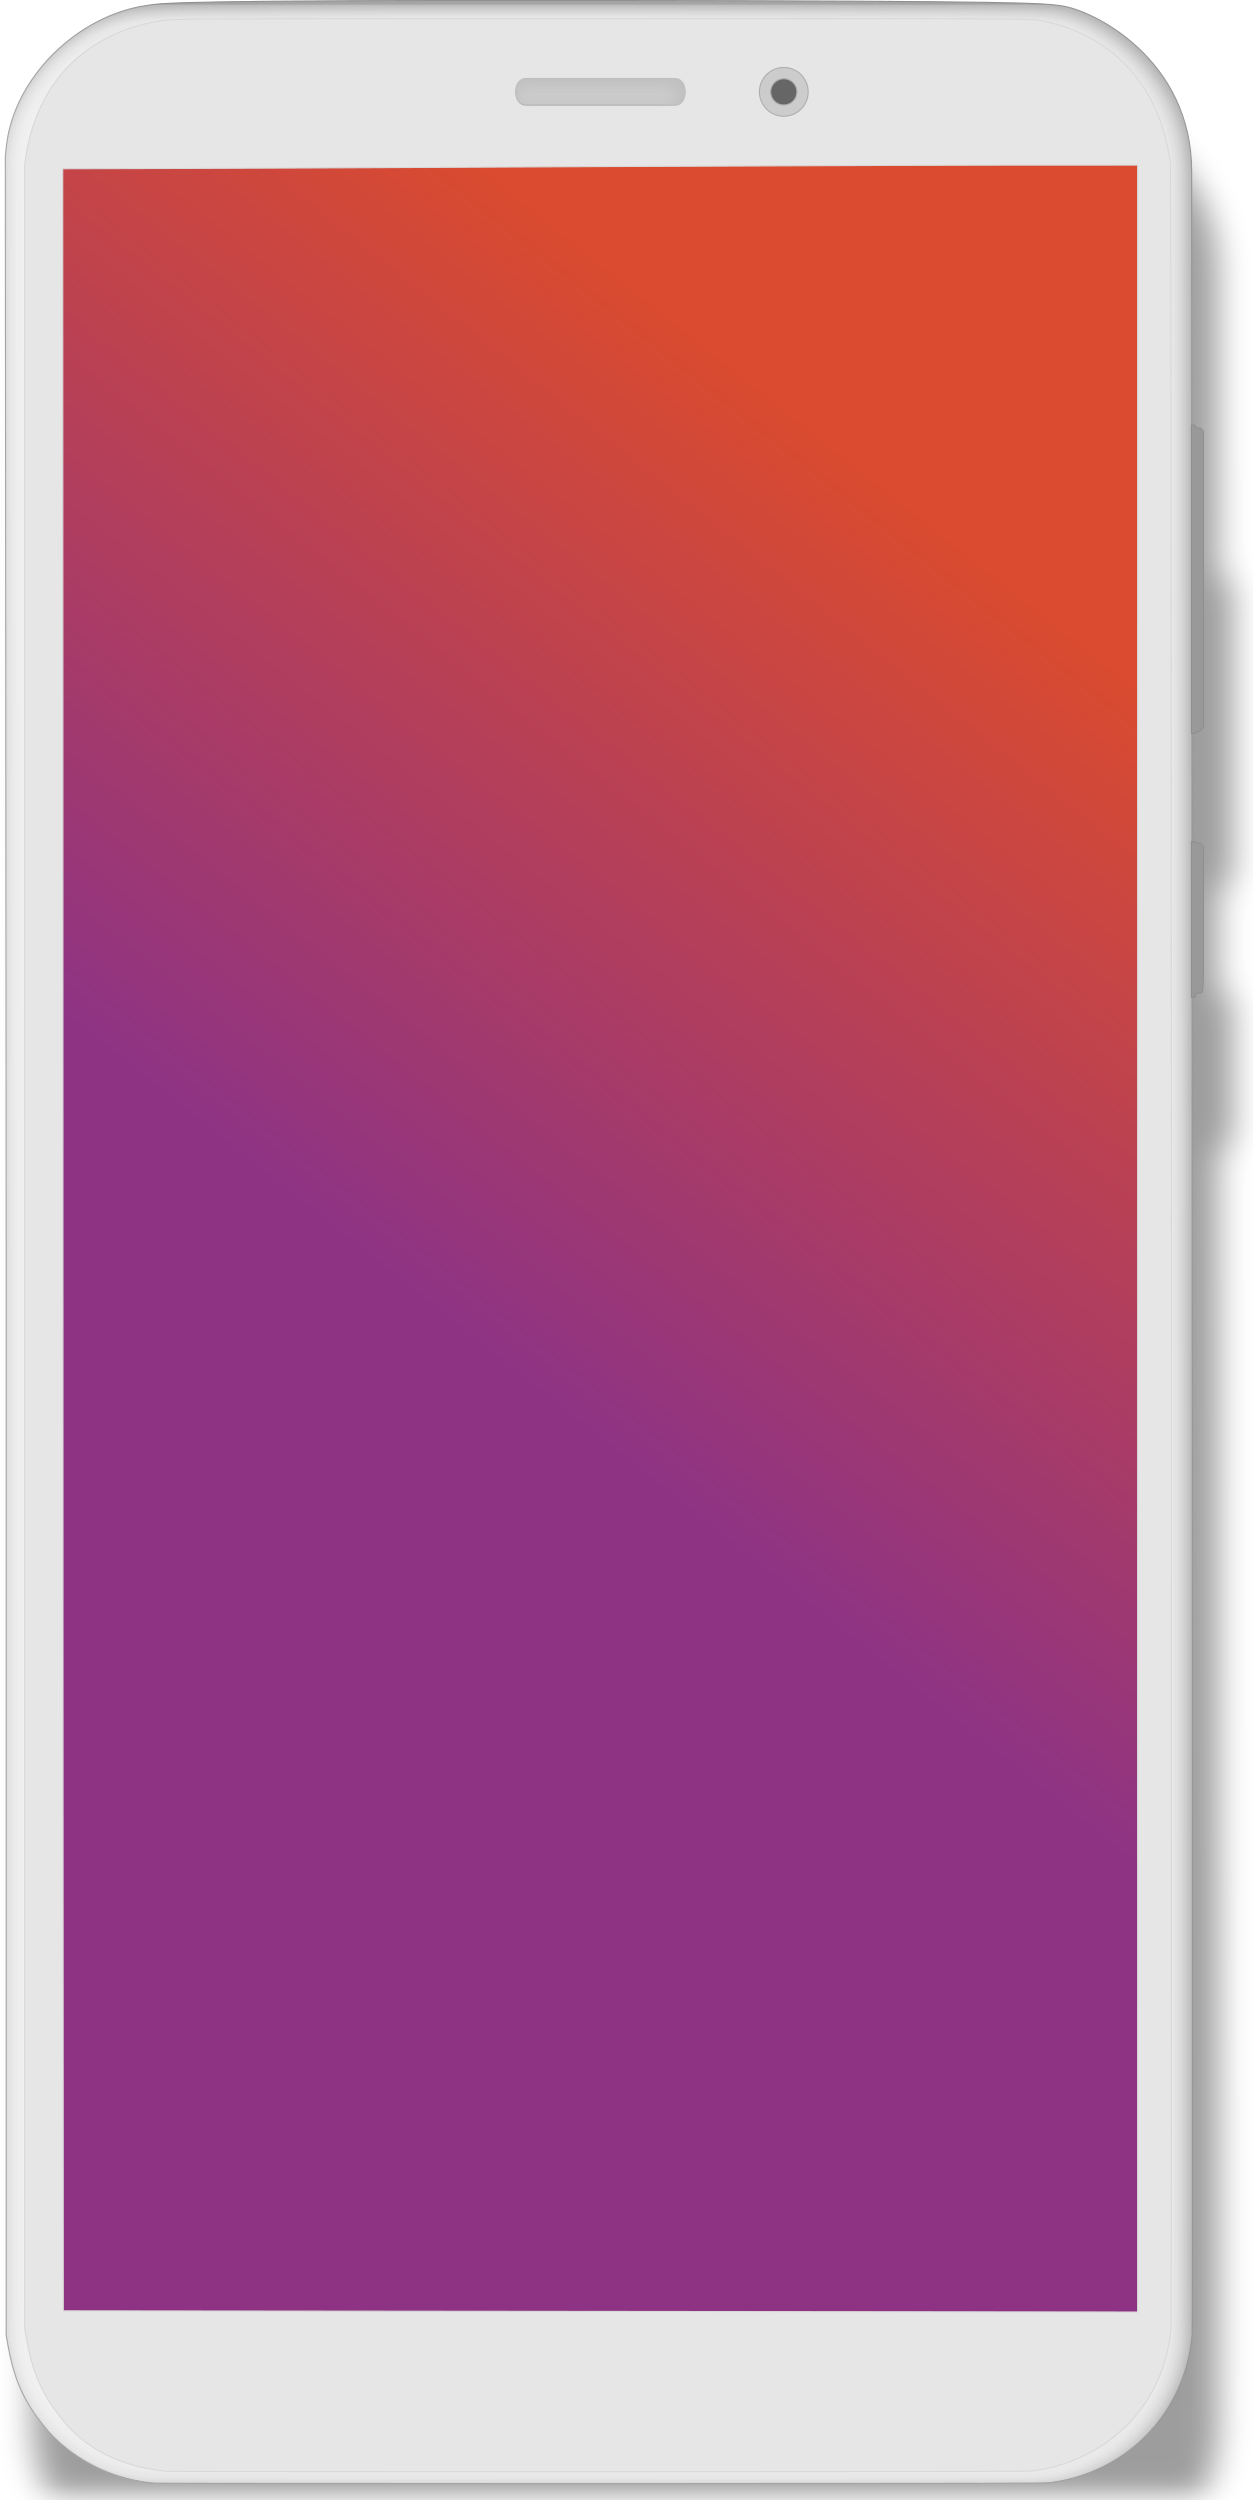
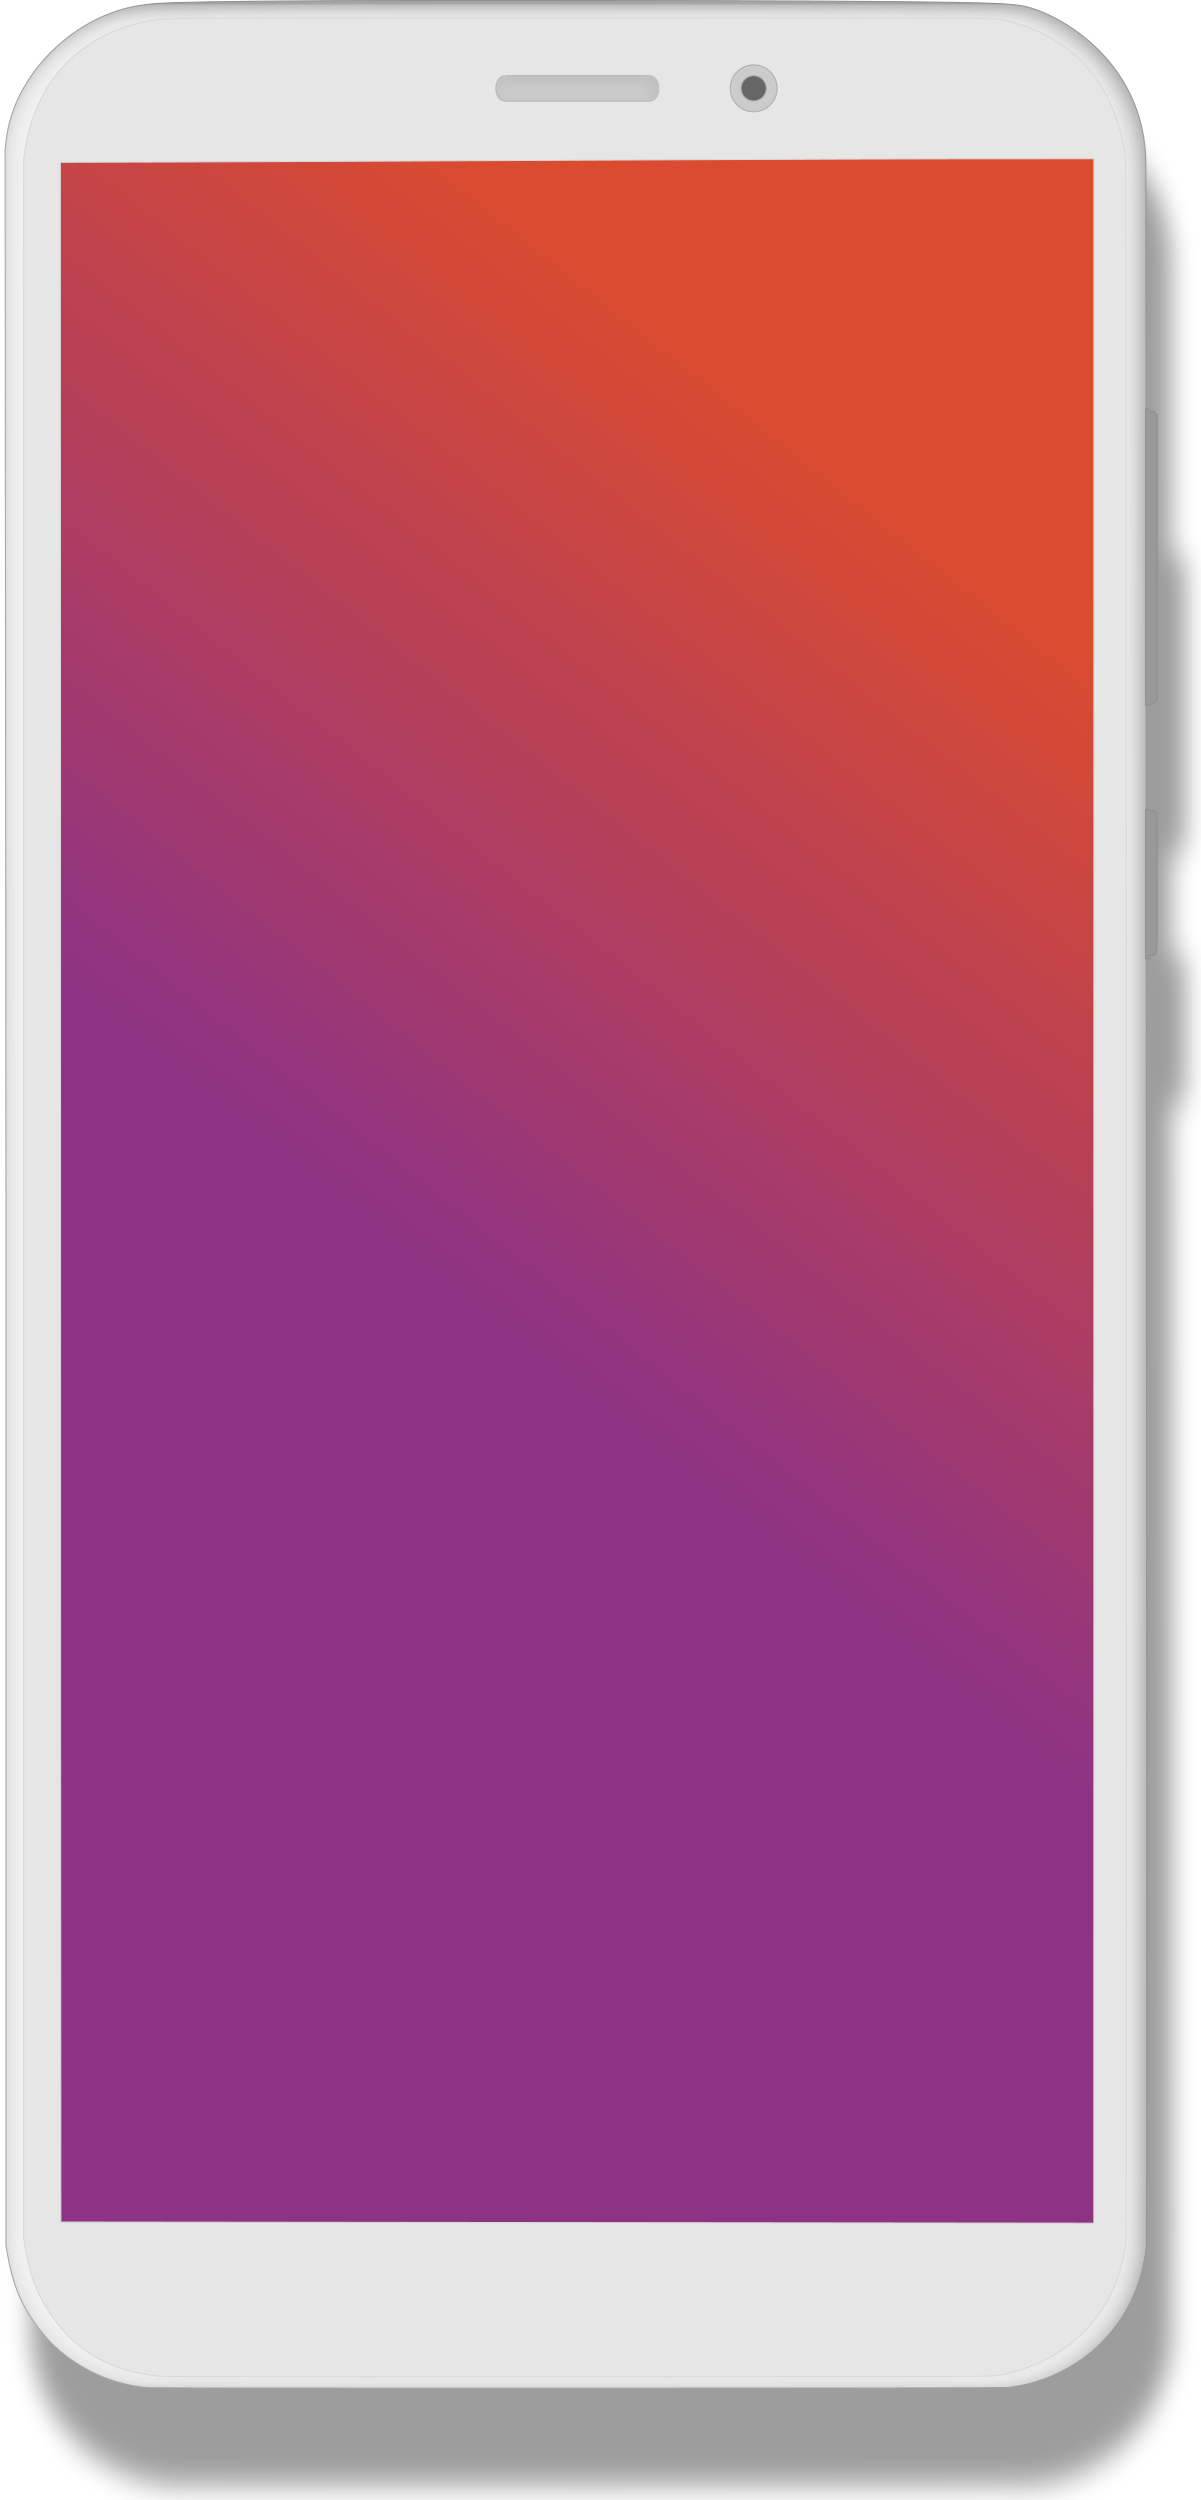
- <svg xmlns="http://www.w3.org/2000/svg" xmlns:xlink="http://www.w3.org/1999/xlink" width="112.897mm" height="225.265mm" viewBox="0 0 112.897 225.265" version="1.1" id="svg1" xml:space="preserve">
+ <svg xmlns="http://www.w3.org/2000/svg" xmlns:xlink="http://www.w3.org/1999/xlink" width="112.5mm" height="234.265mm" viewBox="0 0 112.5 234.265" version="1.1" id="svg1" xml:space="preserve">
  <defs id="defs1">
    <linearGradient id="linearGradient32-1">
      <stop style="stop-color:#8e3384;stop-opacity:1;" offset="0" id="stop32" />
      <stop style="stop-color:#da4b2f;stop-opacity:1;" offset="1" id="stop35" />
    </linearGradient>
    <filter style="color-interpolation-filters:sRGB" id="filter40" x="-0.039" y="-0.015" width="1.07" height="1.034">
      <feFlood result="flood" in="SourceGraphic" flood-opacity="1" flood-color="rgb(192,192,192)" id="feFlood39" />
      <feGaussianBlur result="blur" in="SourceGraphic" stdDeviation="0.7" id="feGaussianBlur39" />
      <feOffset result="offset" in="blur" dx="-0.4" dy="0.4" id="feOffset39" />
      <feComposite result="comp1" operator="out" in="flood" in2="offset" id="feComposite39" />
      <feComposite result="fbSourceGraphic" operator="atop" in="comp1" in2="SourceGraphic" id="feComposite40" />
      <feColorMatrix result="fbSourceGraphicAlpha" in="fbSourceGraphic" values="0 0 0 -1 0 0 0 0 -1 0 0 0 0 -1 0 0 0 0 1 0" id="feColorMatrix53" />
      <feFlood id="feFlood53" result="flood" in="fbSourceGraphic" flood-opacity="1" flood-color="rgb(190,189,189)" />
      <feGaussianBlur id="feGaussianBlur53" result="blur" in="fbSourceGraphic" stdDeviation="0.7" />
      <feOffset id="feOffset53" result="offset" in="blur" dx="-0.4" dy="0.4" />
      <feComposite id="feComposite53" result="comp1" operator="out" in="flood" in2="offset" />
      <feComposite id="feComposite54" result="comp2" operator="atop" in="comp1" in2="fbSourceGraphic" />
    </filter>
    <filter style="color-interpolation-filters:sRGB" id="filter42" x="-0.275" y="-1.414" width="1.499" height="4.16">
      <feFlood result="flood" in="SourceGraphic" flood-opacity="1" flood-color="rgb(192,192,192)" id="feFlood40" />
      <feGaussianBlur result="blur" in="SourceGraphic" stdDeviation="0.7" id="feGaussianBlur40" />
      <feOffset result="offset" in="blur" dx="-0.4" dy="0.4" id="feOffset40" />
      <feComposite result="comp1" operator="out" in="flood" in2="offset" id="feComposite41" />
      <feComposite result="fbSourceGraphic" operator="atop" in="comp1" in2="SourceGraphic" id="feComposite42" />
      <feColorMatrix result="fbSourceGraphicAlpha" in="fbSourceGraphic" values="0 0 0 -1 0 0 0 0 -1 0 0 0 0 -1 0 0 0 0 1 0" id="feColorMatrix42" />
      <feFlood id="feFlood42" result="flood" in="fbSourceGraphic" flood-opacity="1" flood-color="rgb(192,192,192)" />
      <feGaussianBlur id="feGaussianBlur42" result="blur" in="fbSourceGraphic" stdDeviation="0.7" />
      <feOffset id="feOffset42" result="offset" in="blur" dx="-0.4" dy="0.4" />
      <feComposite id="feComposite43" result="comp1" operator="out" in="flood" in2="offset" />
      <feComposite id="feComposite44" result="comp2" operator="atop" in="comp1" in2="fbSourceGraphic" />
    </filter>
    <filter style="color-interpolation-filters:sRGB" id="filter40-9" x="-0.039" y="-0.015" width="1.07" height="1.034">
      <feFlood result="flood" in="SourceGraphic" flood-opacity="1" flood-color="rgb(192,192,192)" id="feFlood39-3" />
      <feGaussianBlur result="blur" in="SourceGraphic" stdDeviation="0.7" id="feGaussianBlur39-6" />
      <feOffset result="offset" in="blur" dx="-0.4" dy="0.4" id="feOffset39-0" />
      <feComposite result="comp1" operator="out" in="flood" in2="offset" id="feComposite39-6" />
      <feComposite result="fbSourceGraphic" operator="atop" in="comp1" in2="SourceGraphic" id="feComposite40-2" />
      <feColorMatrix result="fbSourceGraphicAlpha" in="fbSourceGraphic" values="0 0 0 -1 0 0 0 0 -1 0 0 0 0 -1 0 0 0 0 1 0" id="feColorMatrix53-6" />
      <feFlood id="feFlood53-1" result="flood" in="fbSourceGraphic" flood-opacity="1" flood-color="rgb(190,189,189)" />
      <feGaussianBlur id="feGaussianBlur53-8" result="blur" in="fbSourceGraphic" stdDeviation="0.7" />
      <feOffset id="feOffset53-7" result="offset" in="blur" dx="-0.4" dy="0.4" />
      <feComposite id="feComposite53-9" result="comp1" operator="out" in="flood" in2="offset" />
      <feComposite id="feComposite54-2" result="comp2" operator="atop" in="comp1" in2="fbSourceGraphic" />
    </filter>
    <filter style="color-interpolation-filters:sRGB" id="filter57" x="-0.039" y="-0.015" width="1.07" height="1.034">
      <feFlood result="flood" in="SourceGraphic" flood-opacity="1" flood-color="rgb(121,121,121)" id="feFlood56" />
      <feGaussianBlur result="blur" in="SourceGraphic" stdDeviation="0.7" id="feGaussianBlur56" />
      <feOffset result="offset" in="blur" dx="-0.4" dy="0.4" id="feOffset56" />
      <feComposite result="comp1" operator="out" in="flood" in2="offset" id="feComposite56" />
      <feComposite result="fbSourceGraphic" operator="atop" in="comp1" in2="SourceGraphic" id="feComposite57" />
      <feColorMatrix result="fbSourceGraphicAlpha" in="fbSourceGraphic" values="0 0 0 -1 0 0 0 0 -1 0 0 0 0 -1 0 0 0 0 1 0" id="feColorMatrix57" />
      <feFlood id="feFlood57" result="flood" in="fbSourceGraphic" flood-opacity="1" flood-color="rgb(121,121,121)" />
      <feGaussianBlur id="feGaussianBlur57" result="blur" in="fbSourceGraphic" stdDeviation="0.7" />
      <feOffset id="feOffset57" result="offset" in="blur" dx="-0.4" dy="0.4" />
      <feComposite id="feComposite58" result="comp1" operator="out" in="flood" in2="offset" />
      <feComposite id="feComposite59" result="comp2" operator="atop" in="comp1" in2="fbSourceGraphic" />
    </filter>
    <filter style="color-interpolation-filters:sRGB" id="filter74" x="-0.068" y="-0.026" width="1.123" height="1.056">
      <feFlood result="flood" in="SourceGraphic" flood-opacity="0.616" flood-color="rgb(161,160,160)" id="feFlood73" />
      <feGaussianBlur result="blur" in="SourceGraphic" stdDeviation="0.7" id="feGaussianBlur73" />
      <feOffset result="offset" in="blur" dx="-0.4" dy="0.4" id="feOffset73" />
      <feComposite result="comp1" operator="out" in="flood" in2="offset" id="feComposite73" />
      <feComposite result="fbSourceGraphic" operator="atop" in="comp1" in2="SourceGraphic" id="feComposite74" />
      <feColorMatrix result="fbSourceGraphicAlpha" in="fbSourceGraphic" values="0 0 0 -1 0 0 0 0 -1 0 0 0 0 -1 0 0 0 0 1 0" id="feColorMatrix37" />
      <feFlood id="feFlood37" result="flood" in="fbSourceGraphic" flood-opacity="0.145" flood-color="rgb(18,18,18)" />
      <feGaussianBlur id="feGaussianBlur37" result="blur" in="fbSourceGraphic" stdDeviation="1.7" />
      <feOffset id="feOffset37" result="offset" in="blur" dx="-1.1" dy="0.4" />
      <feComposite id="feComposite37" result="comp1" operator="out" in="flood" in2="offset" />
      <feComposite id="feComposite38" result="comp2" operator="atop" in="comp1" in2="fbSourceGraphic" />
    </filter>
    <linearGradient xlink:href="#linearGradient32-1" id="linearGradient33" x1="-64.654" y1="142.028" x2="-17.412" y2="88.587" gradientUnits="userSpaceOnUse" gradientTransform="matrix(1.251757,0,0,1.123082,262.7494,-22.31004)" spreadMethod="pad" />
-     <filter style="color-interpolation-filters:sRGB" id="filter1" x="-0.032" y="-0.016" width="1.065" height="1.031">
-       <feGaussianBlur stdDeviation="1.46 1.46" result="blur" id="feGaussianBlur1" />
+     <filter style="color-interpolation-filters:sRGB" id="filter1" x="-0.024" y="-0.016" width="1.049" height="1.031">
+       <feGaussianBlur stdDeviation="1.1 1.46" result="blur" id="feGaussianBlur1" />
    </filter>
  </defs>
  <g id="layer1" transform="translate(-161.2605,-33.71597)">
-     <path id="path1-6" style="display:inline;opacity:0.567;mix-blend-mode:luminosity;fill:#000000;fill-opacity:0.677;stroke:none;stroke-width:0;stroke-dasharray:none;stroke-opacity:1;filter:url(#filter1)" d="m 218.221,43.151 c -41.717,0.002 -39.843,-0.007 -41.357,0.21 -6.307,0.907 -12.021,6.558 -12.668,12.729 l -0.091,0.869 0.078,97.882 v 98.429 l 0.164,0.949 c 0.462,2.676 1.286,4.685 2.686,6.543 0.674,0.895 1.145,1.442 1.629,1.894 2.474,2.306 5.529,3.671 8.876,3.964 0.261,0.023 18.425,0.038 40.365,0.034 37.006,-0.007 39.93,-0.014 40.439,-0.091 1.001,-0.152 1.695,-0.304 2.424,-0.53 5.787,-1.796 9.761,-6.739 10.283,-12.789 0.046,-0.53 4e-5,-60.521 -0.028,-115.927 h 0.168 c 0.217,0 0.222,-0.003 0.236,-0.162 l 0.014,-0.162 0.374,-0.054 c 0.608,-0.087 0.541,0.738 0.542,-6.713 l 0.001,-6.417 -0.138,-0.186 c -0.099,-0.134 -0.172,-0.187 -0.262,-0.187 -0.069,0 -0.219,-0.014 -0.333,-0.032 l -0.207,-0.032 v -0.077 h -0.398 c -0.002,-4.319 -3.5e-4,-5.784 -0.003,-9.751 h 0.401 v -0.086 l 0.123,-0.027 c 0.068,-0.015 0.204,-0.042 0.302,-0.059 0.118,-0.021 0.236,-0.093 0.347,-0.212 l 0.168,-0.179 V 86.357 l -0.146,-0.157 c -0.131,-0.141 -0.176,-0.159 -0.458,-0.172 -0.286,-0.014 -0.315,-0.025 -0.328,-0.127 -0.013,-0.099 -0.041,-0.112 -0.236,-0.112 h -0.18 c -0.004,-6.914 -0.007,-26.909 -0.007,-27.484 0.002,-10.046 -8.845,-14.346 -11.834,-14.925 -1.267,-0.245 1.326,-0.231 -40.946,-0.228 z m 47.287,15.834 -95.53,192.495 c -0.048,-64.217 -0.098,-128.2 -0.135,-192.417 31.889,-0.052 63.777,-0.109 95.665,-0.078 z" />
-     <path style="display:inline;fill:#f2f2f2;stroke:#aeaeae;stroke-width:0.1;stroke-dasharray:none;stroke-opacity:1;filter:url(#filter74)" d="m 175.174,257.467 c -3.347,-0.294 -6.402,-1.658 -8.876,-3.964 -0.484,-0.452 -0.956,-0.999 -1.63,-1.894 -1.4,-1.859 -2.225,-3.867 -2.686,-6.543 l -0.164,-0.949 v -98.429 l -0.078,-97.882 0.091,-0.869 c 0.647,-6.172 6.361,-11.823 12.668,-12.73 1.513,-0.218 2.189,-0.484 40.81,-0.444 39.538,0.041 39.835,0.256 41.492,0.463 3.022,0.376 11.836,4.878 11.834,14.925 -8.1e-4,4.074 0.125,194.048 0.048,194.939 -0.522,6.051 -4.497,10.994 -10.283,12.789 -0.729,0.226 -1.422,0.378 -2.423,0.53 -0.509,0.077 -3.434,0.084 -40.44,0.092 -21.94,0.004 -40.104,-0.011 -40.365,-0.034 z m 87.857,-15.004 0.112,-0.03 V 49.831 c -31.889,-0.031 -63.777,0.026 -95.666,0.078 0.037,64.217 0.087,128.2 0.136,192.417 0.008,0.028 95.314,0.165 95.418,0.137 z" id="path1" />
-     <rect style="display:inline;fill:url(#linearGradient33);fill-opacity:1;stroke:url(#linearGradient33);stroke-width:0.271;stroke-dasharray:none" id="rect15" width="99.182" height="199.907" x="165.56" y="45.338" ry="6.787" />
-     <path style="display:inline;fill:#e6e6e6;stroke:#d8d8d8;stroke-width:0.1;stroke-dasharray:none;stroke-opacity:1" d="m 176.393,256.399 c -3.235,-0.291 -6.188,-1.33 -8.579,-3.614 -0.468,-0.447 -0.924,-0.99 -1.575,-1.876 -1.353,-1.841 -2.15,-3.83 -2.596,-6.48 l -0.158,-0.939 V 146.01 48.532 l 0.11,-0.716 c 1.112,-7.262 6.051,-11.313 12.147,-12.211 1.463,-0.215 -0.349,-0.206 39.973,-0.208 40.859,-0.002 38.352,-0.017 39.577,0.226 2.89,0.574 10.12,2.986 11.439,12.843 0.075,0.558 0.121,194.114 0.047,194.996 -0.505,5.992 -4.346,10.576 -9.939,12.354 -0.704,0.224 -1.374,0.374 -2.342,0.525 -0.492,0.077 -3.319,0.083 -39.087,0.091 -21.206,0.004 -38.762,-0.011 -39.015,-0.033 z m 87.371,-14.357 0.005,-193.45 c -30.822,-0.031 -66.035,0.278 -96.856,0.33 0.036,63.597 0.002,129.417 0.049,193.014 z" id="path1-2" />
-     <path id="path2" style="display:inline;fill:#999999;fill-opacity:1;stroke:#8d8d8d;stroke-width:0.084;stroke-dasharray:none;stroke-opacity:1" d="m 268.61,72.035 v 25.769 1.992 h 0.35 v -0.086 l 0.097,-0.027 c 0.053,-0.015 0.159,-0.042 0.237,-0.059 0.093,-0.021 0.185,-0.094 0.272,-0.212 l 0.131,-0.179 V 72.603 l -0.114,-0.157 c -0.102,-0.141 -0.138,-0.159 -0.359,-0.172 -0.224,-0.014 -0.246,-0.025 -0.257,-0.127 -0.01,-0.099 -0.032,-0.112 -0.184,-0.112 z m 0,37.515 v 14.025 h 0.173 c 0.17,0 0.174,-0.003 0.184,-0.162 l 0.011,-0.162 0.293,-0.054 c 0.476,-0.087 0.424,0.738 0.424,-6.714 l 7e-4,-6.418 -0.108,-0.186 c -0.077,-0.134 -0.135,-0.187 -0.205,-0.187 -0.054,0 -0.171,-0.014 -0.261,-0.032 l -0.163,-0.032 v -0.077 z" />
-     <g id="g75" style="stroke:#aeaeae;stroke-width:0.1;stroke-dasharray:none;stroke-opacity:1" transform="translate(-1.599945,-1.400005)">
-       <circle style="display:inline;fill:#cccccc;stroke:#aeaeae;stroke-width:0.1;stroke-dasharray:none;stroke-opacity:1" id="path3" cx="233.485" cy="43.394" r="2.197" />
-       <circle style="display:inline;fill:#666666;stroke:#aeaeae;stroke-width:0.1;stroke-dasharray:none;stroke-opacity:1" id="path4" cx="233.485" cy="43.394" r="1.186" />
+     <g id="g1">
+       <path id="path1-6" style="display:inline;opacity:0.567;mix-blend-mode:luminosity;fill:#000000;fill-opacity:0.677;stroke:none;stroke-width:0;stroke-dasharray:none;stroke-opacity:1;filter:url(#filter1)" d="m 218.221,43.151 c -41.717,0.002 -39.843,-0.007 -41.357,0.21 -6.307,0.907 -12.021,6.558 -12.668,12.729 l -0.091,0.869 0.078,97.882 v 98.429 l 0.164,0.949 c 0.462,2.676 1.286,4.685 2.686,6.543 0.674,0.895 1.145,1.442 1.629,1.894 2.474,2.306 5.529,3.671 8.876,3.964 0.261,0.023 18.425,0.038 40.365,0.034 37.006,-0.007 39.93,-0.014 40.439,-0.091 1.001,-0.152 1.695,-0.304 2.424,-0.53 5.787,-1.796 9.761,-6.739 10.283,-12.789 0.046,-0.53 4e-5,-60.521 -0.028,-115.927 h 0.168 c 0.217,0 0.222,-0.003 0.236,-0.162 l 0.014,-0.162 0.374,-0.054 c 0.608,-0.087 0.541,0.738 0.542,-6.713 l 0.001,-6.417 -0.138,-0.186 c -0.099,-0.134 -0.172,-0.187 -0.262,-0.187 -0.069,0 -0.219,-0.014 -0.333,-0.032 l -0.207,-0.032 v -0.077 h -0.398 c -0.002,-4.319 -3.5e-4,-5.784 -0.003,-9.751 h 0.401 v -0.086 l 0.123,-0.027 c 0.068,-0.015 0.204,-0.042 0.302,-0.059 0.118,-0.021 0.236,-0.093 0.347,-0.212 l 0.168,-0.179 V 86.357 l -0.146,-0.157 c -0.131,-0.141 -0.176,-0.159 -0.458,-0.172 -0.286,-0.014 -0.315,-0.025 -0.328,-0.127 -0.013,-0.099 -0.041,-0.112 -0.236,-0.112 h -0.18 c -0.004,-6.914 -0.007,-26.909 -0.007,-27.484 0.002,-10.046 -8.845,-14.346 -11.834,-14.925 -1.267,-0.245 1.326,-0.231 -40.946,-0.228 z m 47.287,15.834 -95.53,192.495 c -0.048,-64.217 -0.098,-128.2 -0.135,-192.417 31.889,-0.052 63.777,-0.109 95.665,-0.078 z" />
+       <path style="display:inline;fill:#f2f2f2;stroke:#aeaeae;stroke-width:0.1;stroke-dasharray:none;stroke-opacity:1;filter:url(#filter74)" d="m 175.174,257.467 c -3.347,-0.294 -6.402,-1.658 -8.876,-3.964 -0.484,-0.452 -0.956,-0.999 -1.63,-1.894 -1.4,-1.859 -2.225,-3.867 -2.686,-6.543 l -0.164,-0.949 v -98.429 l -0.078,-97.882 0.091,-0.869 c 0.647,-6.172 6.361,-11.823 12.668,-12.73 1.513,-0.218 2.189,-0.484 40.81,-0.444 39.538,0.041 39.835,0.256 41.492,0.463 3.022,0.376 11.836,4.878 11.834,14.925 -8.1e-4,4.074 0.125,194.048 0.048,194.939 -0.522,6.051 -4.497,10.994 -10.283,12.789 -0.729,0.226 -1.422,0.378 -2.423,0.53 -0.509,0.077 -3.434,0.084 -40.44,0.092 -21.94,0.004 -40.104,-0.011 -40.365,-0.034 z m 87.857,-15.004 0.112,-0.03 V 49.831 c -31.889,-0.031 -63.777,0.026 -95.666,0.078 0.037,64.217 0.087,128.2 0.136,192.417 0.008,0.028 95.314,0.165 95.418,0.137 z" id="path1" />
+       <rect style="display:inline;fill:url(#linearGradient33);fill-opacity:1;stroke:url(#linearGradient33);stroke-width:0.271;stroke-dasharray:none" id="rect15" width="99.182" height="199.907" x="165.56" y="45.338" ry="6.787" />
+       <path style="display:inline;fill:#e6e6e6;stroke:#d8d8d8;stroke-width:0.1;stroke-dasharray:none;stroke-opacity:1" d="m 176.393,256.399 c -3.235,-0.291 -6.188,-1.33 -8.579,-3.614 -0.468,-0.447 -0.924,-0.99 -1.575,-1.876 -1.353,-1.841 -2.15,-3.83 -2.596,-6.48 l -0.158,-0.939 V 146.01 48.532 l 0.11,-0.716 c 1.112,-7.262 6.051,-11.313 12.147,-12.211 1.463,-0.215 -0.349,-0.206 39.973,-0.208 40.859,-0.002 38.352,-0.017 39.577,0.226 2.89,0.574 10.12,2.986 11.439,12.843 0.075,0.558 0.121,194.114 0.047,194.996 -0.505,5.992 -4.346,10.576 -9.939,12.354 -0.704,0.224 -1.374,0.374 -2.342,0.525 -0.492,0.077 -3.319,0.083 -39.087,0.091 -21.206,0.004 -38.762,-0.011 -39.015,-0.033 z m 87.371,-14.357 0.005,-193.45 c -30.822,-0.031 -66.035,0.278 -96.856,0.33 0.036,63.597 0.002,129.417 0.049,193.014 z" id="path1-2" />
+       <path id="path2" style="display:inline;fill:#999999;fill-opacity:1;stroke:#8d8d8d;stroke-width:0.084;stroke-dasharray:none;stroke-opacity:1" d="m 268.61,72.035 v 25.769 1.992 h 0.35 v -0.086 l 0.097,-0.027 c 0.053,-0.015 0.159,-0.042 0.237,-0.059 0.093,-0.021 0.185,-0.094 0.272,-0.212 l 0.131,-0.179 V 72.603 l -0.114,-0.157 c -0.102,-0.141 -0.138,-0.159 -0.359,-0.172 -0.224,-0.014 -0.246,-0.025 -0.257,-0.127 -0.01,-0.099 -0.032,-0.112 -0.184,-0.112 z m 0,37.515 v 14.025 h 0.173 c 0.17,0 0.174,-0.003 0.184,-0.162 l 0.011,-0.162 0.293,-0.054 c 0.476,-0.087 0.424,0.738 0.424,-6.714 l 7e-4,-6.418 -0.108,-0.186 c -0.077,-0.134 -0.135,-0.187 -0.205,-0.187 -0.054,0 -0.171,-0.014 -0.261,-0.032 l -0.163,-0.032 v -0.077 z" />
+       <g id="g75" style="stroke:#aeaeae;stroke-width:0.1;stroke-dasharray:none;stroke-opacity:1" transform="translate(-1.599945,-1.400005)">
+         <circle style="display:inline;fill:#cccccc;stroke:#aeaeae;stroke-width:0.1;stroke-dasharray:none;stroke-opacity:1" id="path3" cx="233.485" cy="43.394" r="2.197" />
+         <circle style="display:inline;fill:#666666;stroke:#aeaeae;stroke-width:0.1;stroke-dasharray:none;stroke-opacity:1" id="path4" cx="233.485" cy="43.394" r="1.186" />
+       </g>
+       <path id="rect4" style="display:inline;fill:#cccccc;stroke:#aeaeae;stroke-width:0.1;stroke-dasharray:none;stroke-opacity:1;filter:url(#filter42)" d="m 208.648,40.788 c 1.4e-4,0 -0.071,-0.002 -0.157,0.013 -1.086,0.194 -1.009,2.398 0.147,2.398 h 6.325 0.8 6.157 0.158 c -1.4e-4,0 0.071,0.002 0.157,-0.013 1.086,-0.194 1.009,-2.398 -0.147,-2.398 h -6.325 -0.8 -6.157 z" />
    </g>
-     <path id="rect4" style="display:inline;fill:#cccccc;stroke:#aeaeae;stroke-width:0.1;stroke-dasharray:none;stroke-opacity:1;filter:url(#filter42)" d="m 208.648,40.788 c 1.4e-4,0 -0.071,-0.002 -0.157,0.013 -1.086,0.194 -1.009,2.398 0.147,2.398 h 6.325 0.8 6.157 0.158 c -1.4e-4,0 0.071,0.002 0.157,-0.013 1.086,-0.194 1.009,-2.398 -0.147,-2.398 h -6.325 -0.8 -6.157 z" />
  </g>
</svg>
